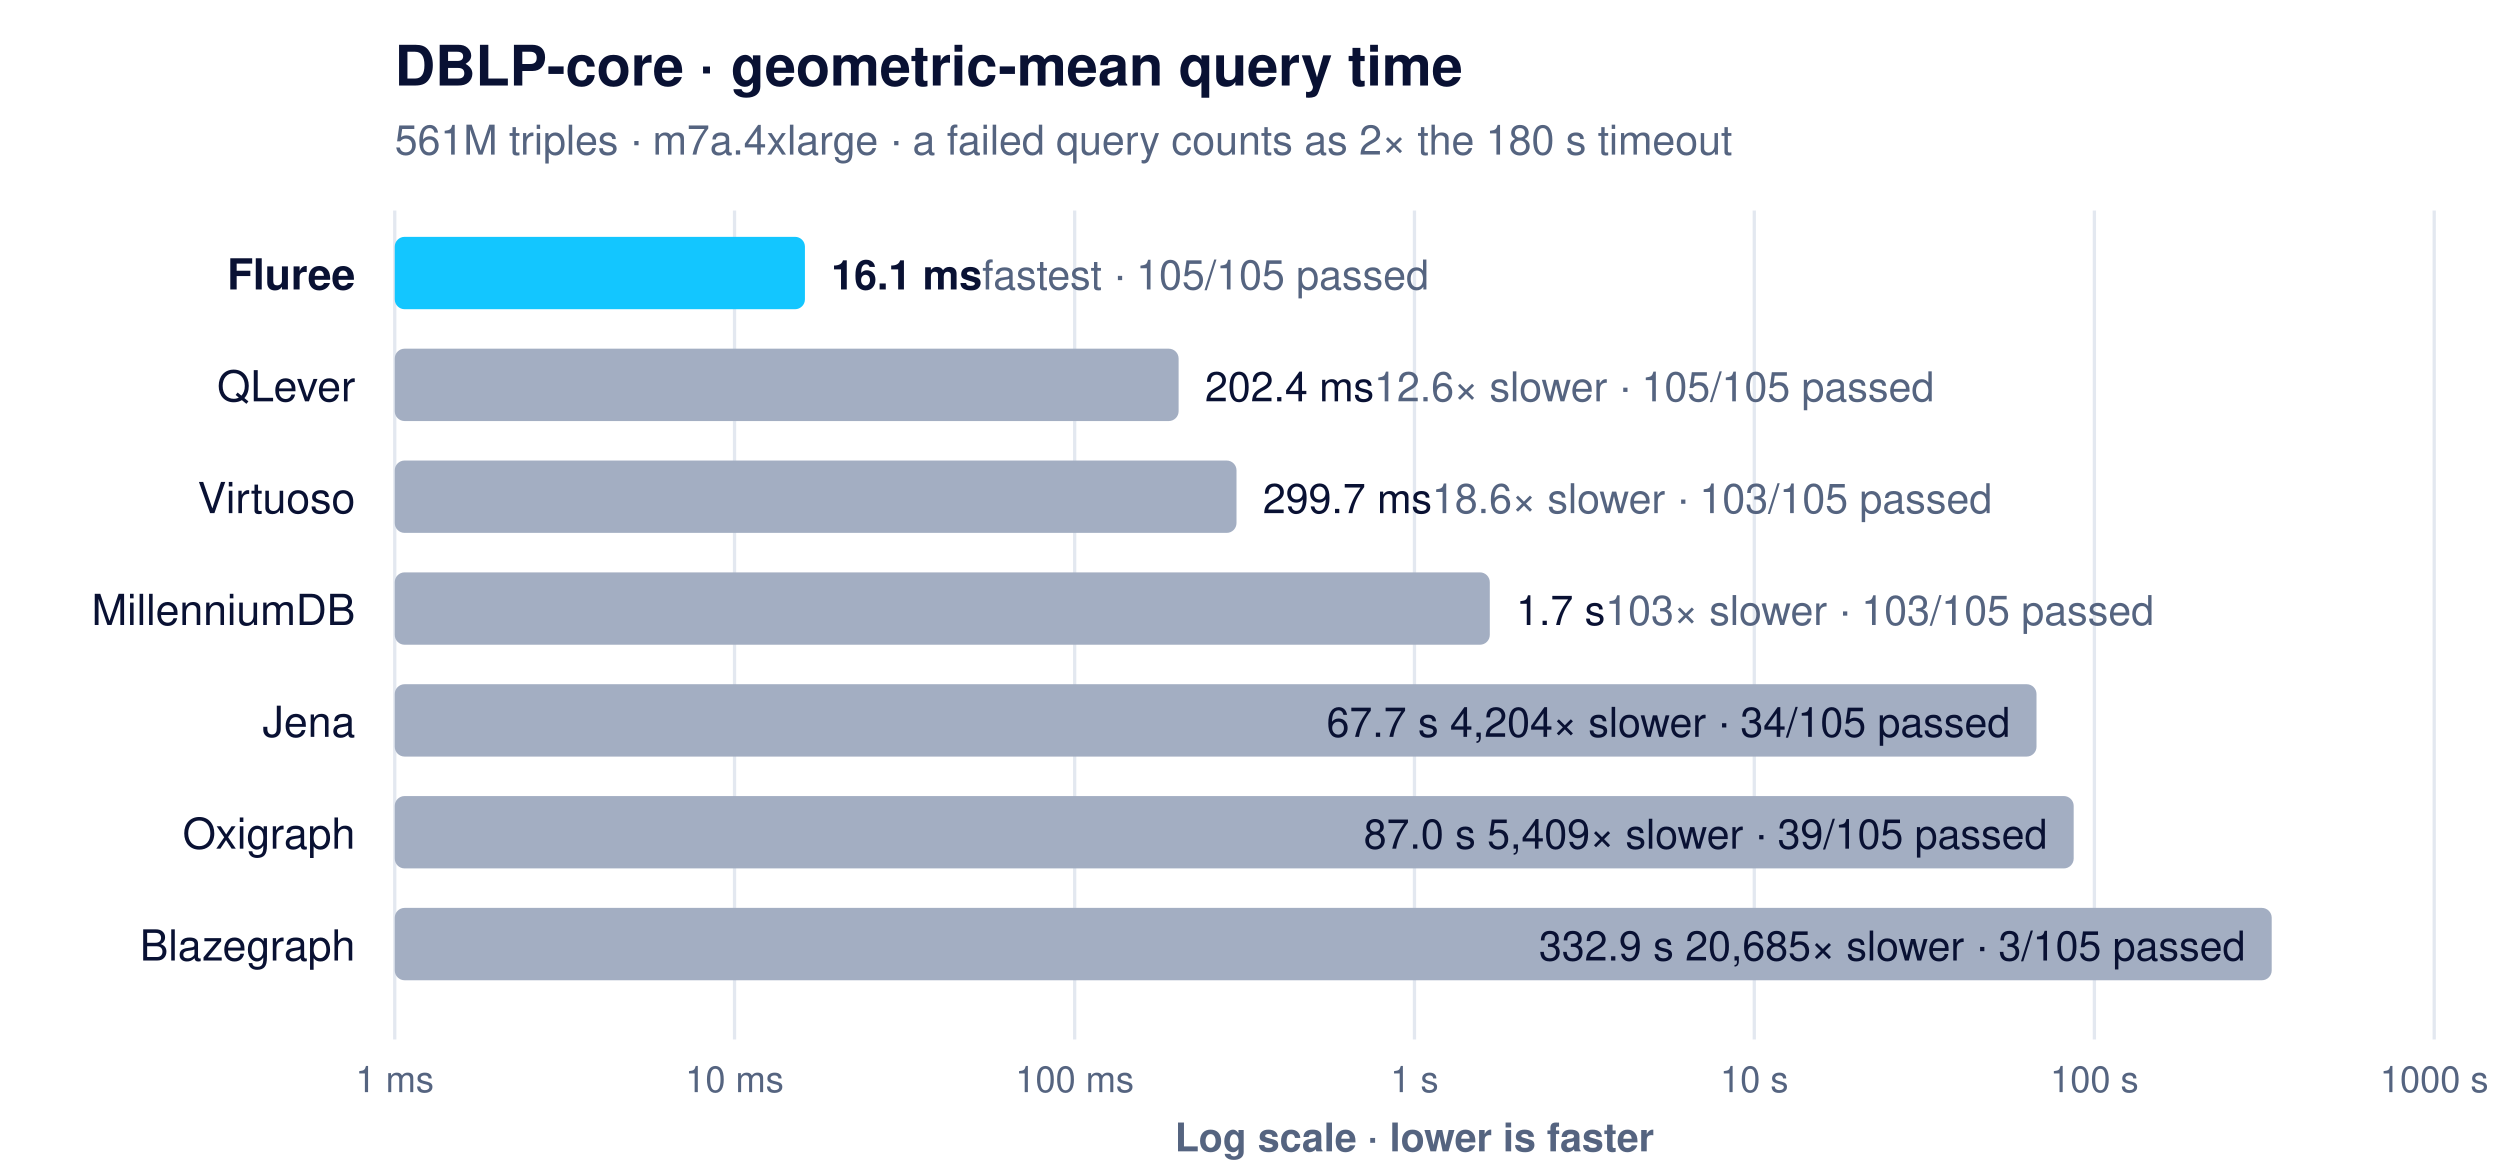
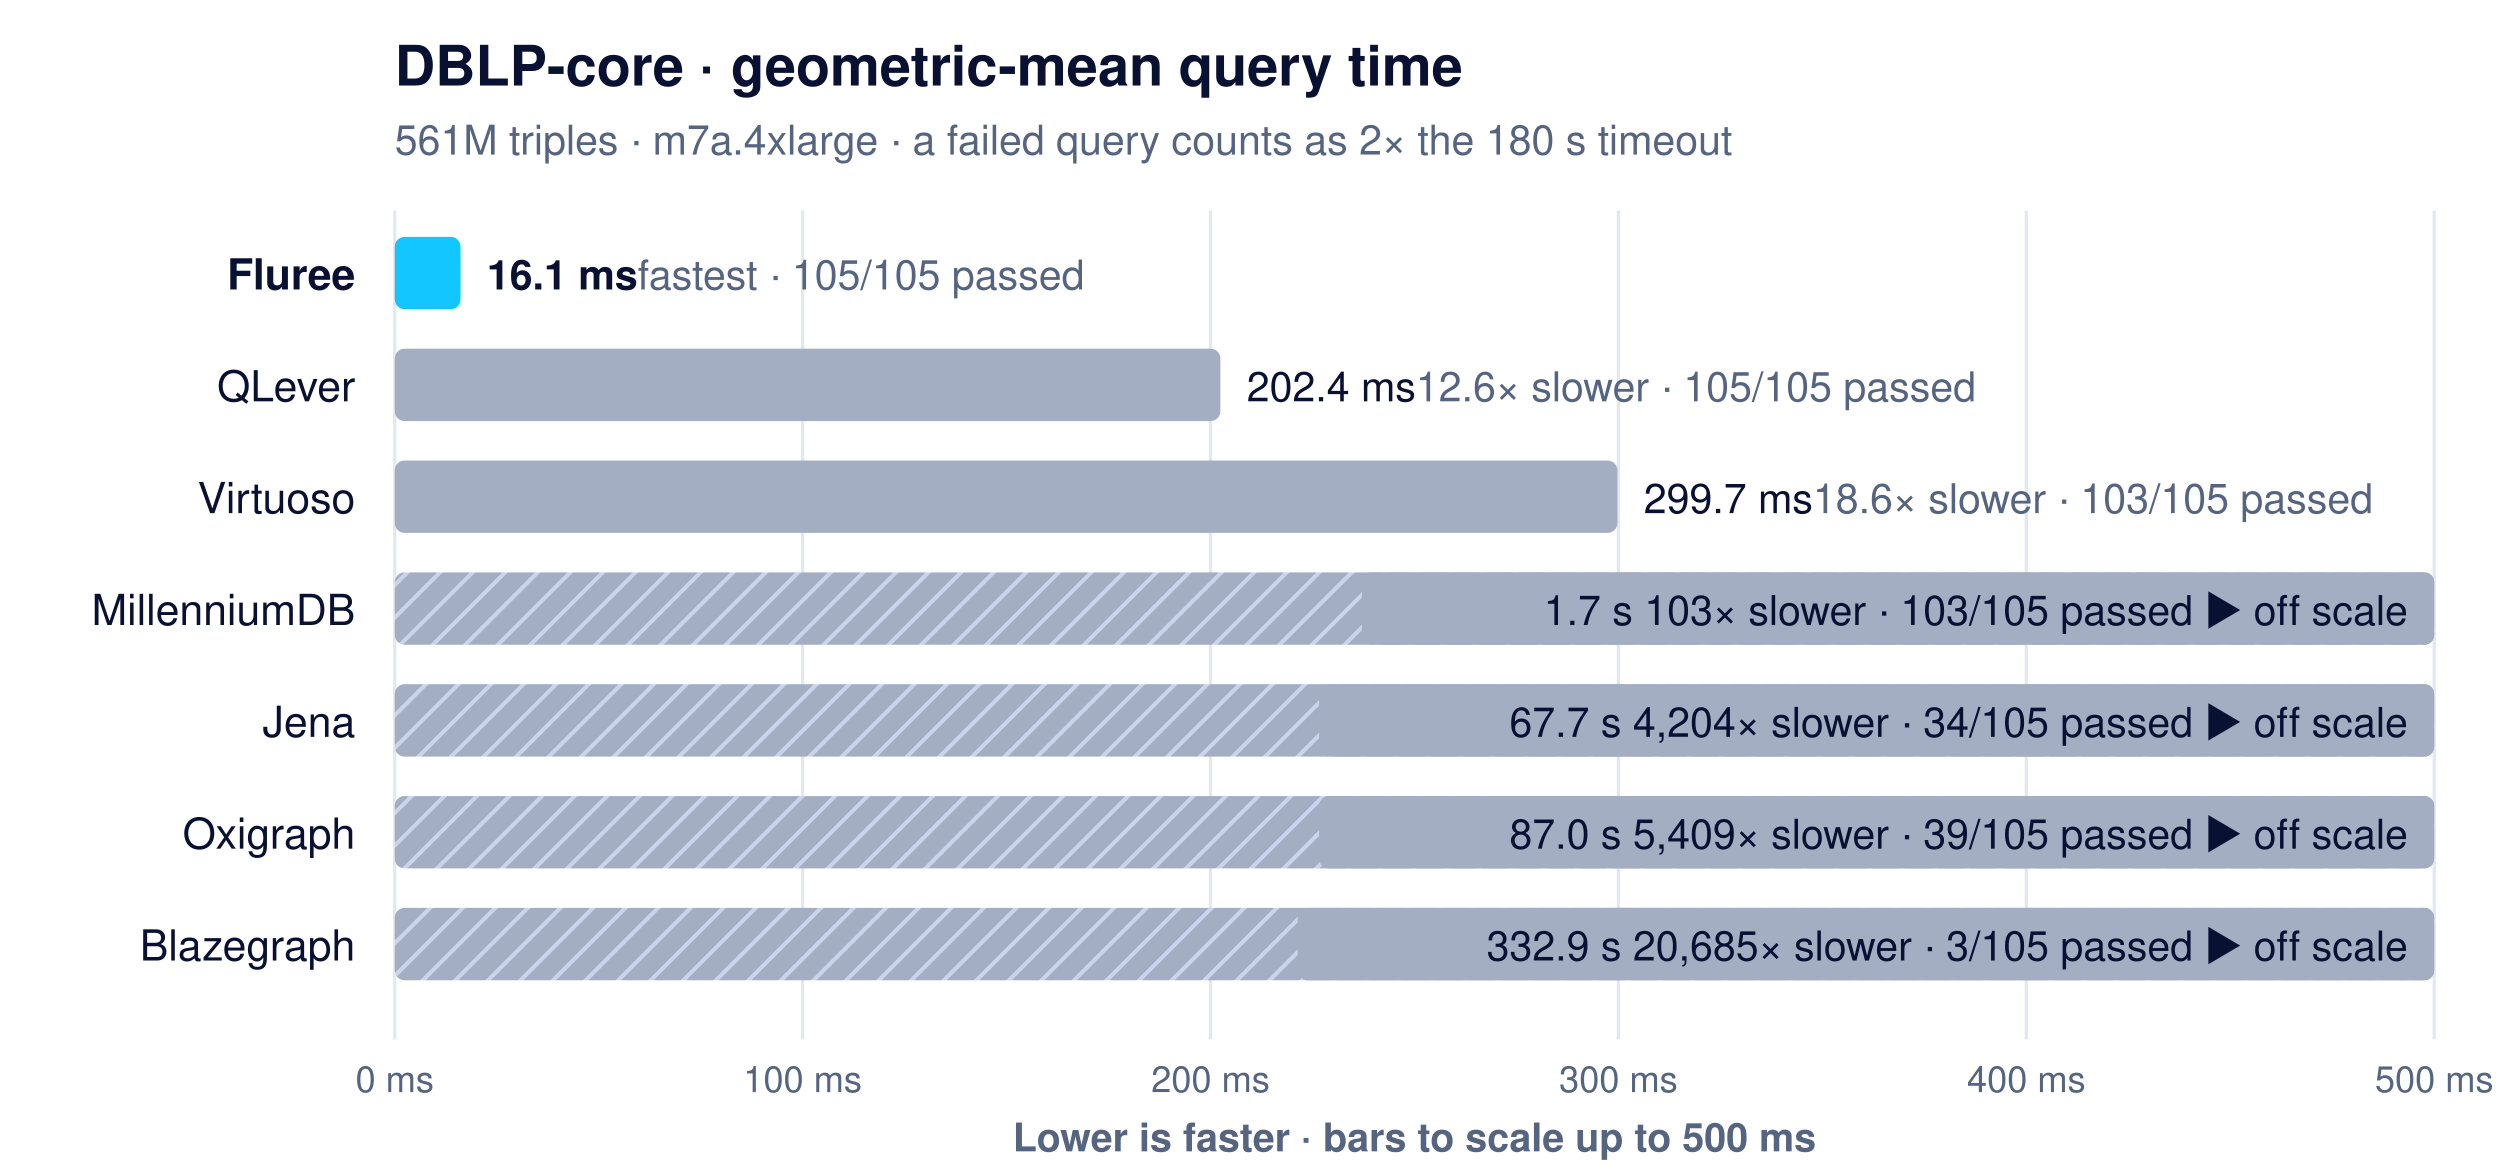
<svg xmlns="http://www.w3.org/2000/svg" width="760" height="354" viewBox="0 0 760 354" font-family="-apple-system,BlinkMacSystemFont,Segoe UI,Helvetica,Arial,sans-serif">
+   <defs>
+     <pattern id="off-light" width="7" height="7" patternTransform="rotate(45)" patternUnits="userSpaceOnUse">
+       <rect width="7" height="7" fill="#A3AEC2" />
+       <line x1="0" y1="0" x2="0" y2="7" stroke="#C9D3EC" stroke-width="2.5" />
+     </pattern>
+   </defs>
  <text x="120" y="26" font-size="17" font-weight="700" fill="#091133">DBLP-core · geometric-mean query time</text>
  <text x="120" y="47" font-size="12.5" fill="#556480">561M triples · m7a.4xlarge · a failed query counts as 2× the 180 s timeout</text>
  <line x1="120.0" y1="64" x2="120.0" y2="316" stroke="#E3E8F0" />
-   <text x="120.0" y="332" font-size="11" fill="#556480" text-anchor="middle">1 ms</text>
-   <line x1="223.3" y1="64" x2="223.3" y2="316" stroke="#E3E8F0" />
-   <text x="223.3" y="332" font-size="11" fill="#556480" text-anchor="middle">10 ms</text>
-   <line x1="326.7" y1="64" x2="326.7" y2="316" stroke="#E3E8F0" />
-   <text x="326.7" y="332" font-size="11" fill="#556480" text-anchor="middle">100 ms</text>
-   <line x1="430.0" y1="64" x2="430.0" y2="316" stroke="#E3E8F0" />
-   <text x="430.0" y="332" font-size="11" fill="#556480" text-anchor="middle">1 s</text>
-   <line x1="533.3" y1="64" x2="533.3" y2="316" stroke="#E3E8F0" />
-   <text x="533.3" y="332" font-size="11" fill="#556480" text-anchor="middle">10 s</text>
-   <line x1="636.7" y1="64" x2="636.7" y2="316" stroke="#E3E8F0" />
-   <text x="636.7" y="332" font-size="11" fill="#556480" text-anchor="middle">100 s</text>
+   <text x="120.0" y="332" font-size="11" fill="#556480" text-anchor="middle">0 ms</text>
+   <line x1="244.0" y1="64" x2="244.0" y2="316" stroke="#E3E8F0" />
+   <text x="244.0" y="332" font-size="11" fill="#556480" text-anchor="middle">100 ms</text>
+   <line x1="368.0" y1="64" x2="368.0" y2="316" stroke="#E3E8F0" />
+   <text x="368.0" y="332" font-size="11" fill="#556480" text-anchor="middle">200 ms</text>
+   <line x1="492.0" y1="64" x2="492.0" y2="316" stroke="#E3E8F0" />
+   <text x="492.0" y="332" font-size="11" fill="#556480" text-anchor="middle">300 ms</text>
+   <line x1="616.0" y1="64" x2="616.0" y2="316" stroke="#E3E8F0" />
+   <text x="616.0" y="332" font-size="11" fill="#556480" text-anchor="middle">400 ms</text>
  <line x1="740.0" y1="64" x2="740.0" y2="316" stroke="#E3E8F0" />
-   <text x="740.0" y="332" font-size="11" fill="#556480" text-anchor="middle">1000 s</text>
+   <text x="740.0" y="332" font-size="11" fill="#556480" text-anchor="middle">500 ms</text>
  <text x="108" y="88" font-size="13" font-weight="700" fill="#091133" text-anchor="end">Fluree</text>
-   <rect x="120" y="72" width="124.7" height="22" rx="3" fill="#13C6FF" />
-   <text x="252.7" y="88" font-size="12.5" font-weight="700" fill="#091133">16.1 ms<tspan font-weight="400" fill="#556480">  fastest · 105/105 passed</tspan>
+   <rect x="120" y="72" width="20.0" height="22" rx="3" fill="#13C6FF" />
+   <text x="148.0" y="88" font-size="12.5" font-weight="700" fill="#091133">16.1 ms<tspan font-weight="400" fill="#556480">  fastest · 105/105 passed</tspan>
  </text>
  <text x="108" y="122" font-size="13" font-weight="400" fill="#091133" text-anchor="end">QLever</text>
-   <rect x="120" y="106" width="238.3" height="22" rx="3" fill="#A3AEC2" />
-   <text x="366.3" y="122" font-size="12.5" font-weight="400" fill="#091133">202.4 ms<tspan font-weight="400" fill="#556480">  12.6× slower · 105/105 passed</tspan>
+   <rect x="120" y="106" width="251.0" height="22" rx="3" fill="#A3AEC2" />
+   <text x="379.0" y="122" font-size="12.5" font-weight="400" fill="#091133">202.4 ms<tspan font-weight="400" fill="#556480">  12.6× slower · 105/105 passed</tspan>
  </text>
  <text x="108" y="156" font-size="13" font-weight="400" fill="#091133" text-anchor="end">Virtuoso</text>
-   <rect x="120" y="140" width="255.9" height="22" rx="3" fill="#A3AEC2" />
-   <text x="383.9" y="156" font-size="12.5" font-weight="400" fill="#091133">299.7 ms<tspan font-weight="400" fill="#556480">  18.6× slower · 103/105 passed</tspan>
+   <rect x="120" y="140" width="371.7" height="22" rx="3" fill="#A3AEC2" />
+   <text x="499.7" y="156" font-size="12.5" font-weight="400" fill="#091133">299.7 ms<tspan font-weight="400" fill="#556480">  18.6× slower · 103/105 passed</tspan>
  </text>
  <text x="108" y="190" font-size="13" font-weight="400" fill="#091133" text-anchor="end">MillenniumDB</text>
-   <rect x="120" y="174" width="332.9" height="22" rx="3" fill="#A3AEC2" />
-   <text x="460.9" y="190" font-size="12.5" font-weight="400" fill="#091133">1.7 s<tspan font-weight="400" fill="#556480">  103× slower · 103/105 passed</tspan>
-   </text>
+   <rect x="120" y="174" width="620.0" height="22" rx="3" fill="url(#off-light)" />
+   <rect x="414.0" y="174" width="326.0" height="22" rx="3" fill="#A3AEC2" />
+   <text x="732.0" y="190" font-size="12.5" fill="#091133" text-anchor="end">1.7 s  103× slower · 103/105 passed  ▶ off scale</text>
  <text x="108" y="224" font-size="13" font-weight="400" fill="#091133" text-anchor="end">Jena</text>
-   <rect x="120" y="208" width="499.1" height="22" rx="3" fill="#A3AEC2" />
-   <text x="611.1" y="224" font-size="12.5" font-weight="400" fill="#091133" text-anchor="end">67.7 s  4,204× slower · 34/105 passed</text>
+   <rect x="120" y="208" width="620.0" height="22" rx="3" fill="url(#off-light)" />
+   <rect x="401.0" y="208" width="339.0" height="22" rx="3" fill="#A3AEC2" />
+   <text x="732.0" y="224" font-size="12.5" fill="#091133" text-anchor="end">67.7 s  4,204× slower · 34/105 passed  ▶ off scale</text>
  <text x="108" y="258" font-size="13" font-weight="400" fill="#091133" text-anchor="end">Oxigraph</text>
-   <rect x="120" y="242" width="510.4" height="22" rx="3" fill="#A3AEC2" />
-   <text x="622.4" y="258" font-size="12.5" font-weight="400" fill="#091133" text-anchor="end">87.0 s  5,409× slower · 39/105 passed</text>
+   <rect x="120" y="242" width="620.0" height="22" rx="3" fill="url(#off-light)" />
+   <rect x="401.0" y="242" width="339.0" height="22" rx="3" fill="#A3AEC2" />
+   <text x="732.0" y="258" font-size="12.5" fill="#091133" text-anchor="end">87.0 s  5,409× slower · 39/105 passed  ▶ off scale</text>
  <text x="108" y="292" font-size="13" font-weight="400" fill="#091133" text-anchor="end">Blazegraph</text>
-   <rect x="120" y="276" width="570.6" height="22" rx="3" fill="#A3AEC2" />
-   <text x="682.6" y="292" font-size="12.5" font-weight="400" fill="#091133" text-anchor="end">332.9 s  20,685× slower · 3/105 passed</text>
-   <text x="430.0" y="350" font-size="12" font-weight="700" fill="#556480" text-anchor="middle">Log scale · lower is faster</text>
+   <rect x="120" y="276" width="620.0" height="22" rx="3" fill="url(#off-light)" />
+   <rect x="394.5" y="276" width="345.5" height="22" rx="3" fill="#A3AEC2" />
+   <text x="732.0" y="292" font-size="12.5" fill="#091133" text-anchor="end">332.9 s  20,685× slower · 3/105 passed  ▶ off scale</text>
+   <text x="430.0" y="350" font-size="12" font-weight="700" fill="#556480" text-anchor="middle">Lower is faster · bars to scale up to 500 ms</text>
</svg>
